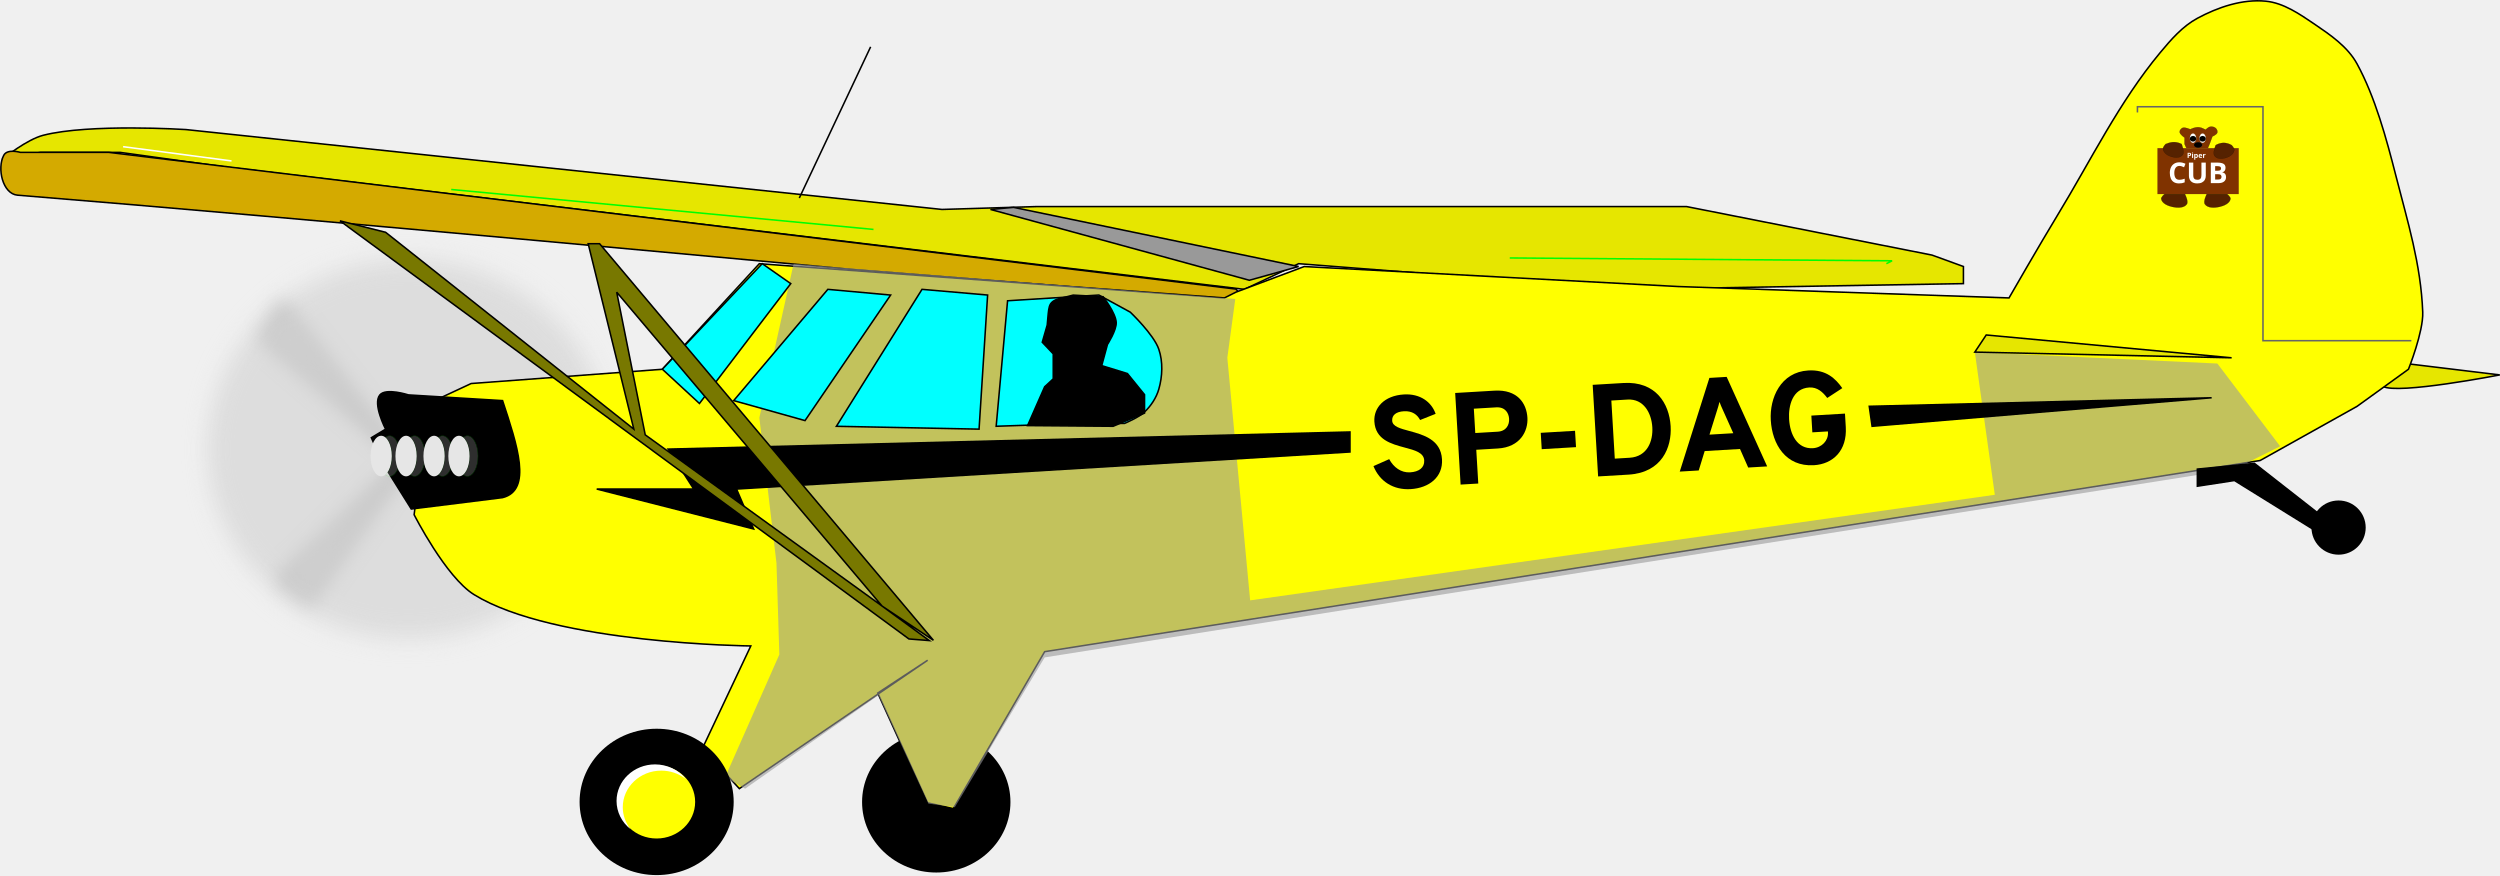
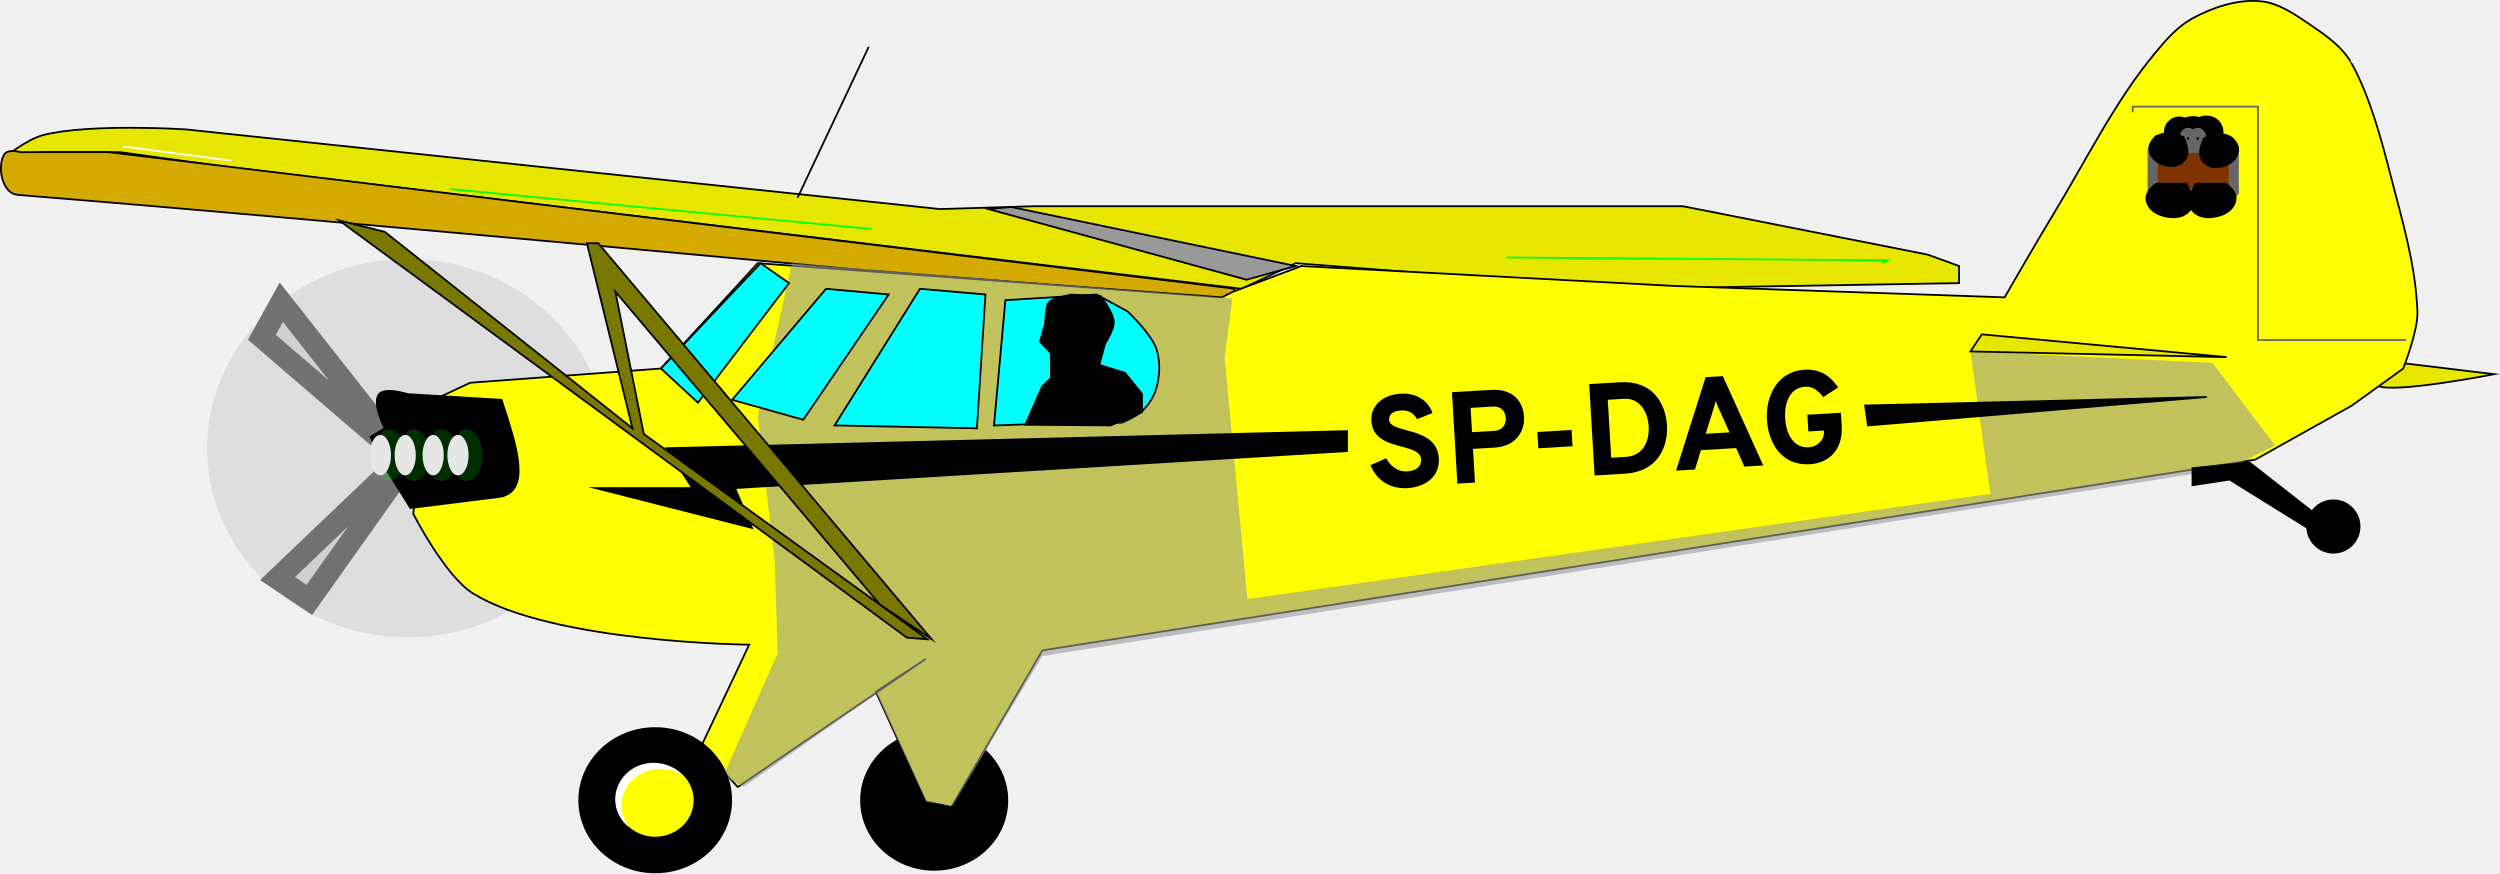
- <svg xmlns="http://www.w3.org/2000/svg" width="37.042mm" height="12.966mm" viewBox="0 0 131.25 45.944" id="svg13295" version="1.1">
-   <defs id="defs13297">
-     <filter style="color-interpolation-filters:sRGB" id="filter13970" x="-0.067" width="1.134" y="-0.078" height="1.156">
-       <feGaussianBlur stdDeviation="7.868" id="feGaussianBlur13972" />
-     </filter>
-     <filter style="color-interpolation-filters:sRGB" id="filter14022" x="-0.167" width="1.332" y="-0.159" height="1.313">
-       <feGaussianBlur stdDeviation="7.391" id="feGaussianBlur14024" />
-     </filter>
-   </defs>
-   <g id="layer1" transform="translate(504.0223,-253.9649)">
-     <g id="g14028" transform="matrix(0.07469575,0,0,0.08219493,-404.6747,231.4332)" style="opacity:0.528">
-       <ellipse ry="121.046" rx="141.221" cy="560.996" cx="-1042.997" id="path13948" style="opacity:1;fill:#cccccc;fill-opacity:1;stroke:none;stroke-width:0.5;stroke-linecap:round;stroke-linejoin:bevel;stroke-miterlimit:4;stroke-dasharray:none;stroke-dashoffset:0;stroke-opacity:1;filter:url(#filter13970)" />
-       <path transform="matrix(0.9315919,0,0,0.8733675,-69.73663,73.70759)" id="path13946" d="m -1140.2,450.954 95.37,117.378 -110.042,-91.702 z" style="fill:#b3b3b3;fill-rule:evenodd;stroke:#000000;stroke-width:1px;stroke-linecap:butt;stroke-linejoin:miter;stroke-opacity:1;filter:url(#filter14022)" />
-       <path style="fill:#b3b3b3;fill-rule:evenodd;stroke:#000000;stroke-width:1px;stroke-linecap:butt;stroke-linejoin:miter;stroke-opacity:1;filter:url(#filter14022)" d="m -1140.2,450.954 95.37,117.378 -110.042,-91.702 z" id="path14026" transform="matrix(0,-0.9315919,0.8733675,0,-1528.451,-417.7659)" />
-     </g>
-     <ellipse ry="3.7" rx="3.895" cy="296.074" cx="-454.869" id="ellipse13929" style="opacity:1;fill:#000000;fill-opacity:1;stroke:none;stroke-width:0.041;stroke-linecap:round;stroke-linejoin:bevel;stroke-miterlimit:4;stroke-dasharray:none;stroke-dashoffset:0;stroke-opacity:1" />
-     <path style="fill:#e6e600;fill-opacity:1;fill-rule:evenodd;stroke:#000000;stroke-width:0.082px;stroke-linecap:butt;stroke-linejoin:miter;stroke-opacity:1" d="m -503.826,262.265 c 0,0 1.205,-0.976 2.07,-1.198 2.42,-0.623 7.49,-0.3 7.49,-0.3 l 39.697,4.194 4.943,-0.15 h 34.154 l 12.883,2.547 1.648,0.599 v 0.899 l -17.676,0.3 -17.227,-1.348 -2.846,1.348 -53.628,-6.441 -5.393,-0.749 h -4.194 z" id="path13314" />
-     <path style="fill:#999999;fill-rule:evenodd;stroke:#000000;stroke-width:0.082px;stroke-linecap:butt;stroke-linejoin:miter;stroke-opacity:1" d="m -450.811,264.852 14.966,3.105 -2.587,0.722 -13.591,-3.718 z" id="path13316" />
-     <path style="fill:none;fill-rule:evenodd;stroke:#ffffff;stroke-width:0.082px;stroke-linecap:butt;stroke-linejoin:miter;stroke-opacity:1" d="m -497.562,261.666 5.692,0.749" id="path13318" />
-     <path style="fill:none;fill-rule:evenodd;stroke:#00ff00;stroke-width:0.082px;stroke-linecap:butt;stroke-linejoin:miter;stroke-opacity:1" d="m -480.335,263.913 22.17,2.097" id="path13320" />
-     <path style="fill:none;fill-rule:evenodd;stroke:#00ff00;stroke-width:0.082px;stroke-linecap:butt;stroke-linejoin:miter;stroke-opacity:1" d="m -424.76,267.508 20.073,0.15 -0.3,0.15" id="path13322" />
-     <path style="fill:#d4aa00;fill-rule:evenodd;stroke:#000000;stroke-width:0.082px;stroke-linecap:butt;stroke-linejoin:miter;stroke-opacity:1" d="m -503.826,262.115 c -0.369,0.689 -0.057,2.034 0.722,2.097 14.542,1.17 43.741,3.895 43.741,3.895 l 20.822,1.648 -0.599,-0.613 -59.17,-7.177 h -4.644 c 0,0 -0.682,-0.205 -0.872,0.15 z" id="path13324" />
-     <path style="fill:none;fill-rule:evenodd;stroke:#000000;stroke-width:0.082px;stroke-linecap:butt;stroke-linejoin:miter;stroke-opacity:1" d="m -462.06,264.362 3.745,-7.939" id="path13326" />
-     <path style="fill:#e6e600;fill-opacity:1;fill-rule:evenodd;stroke:#000000;stroke-width:0.082px;stroke-linecap:butt;stroke-linejoin:miter;stroke-opacity:1" d="m -377.723,273.05 4.943,0.599 c 0,0 -5.393,1.049 -6.142,0.599 -0.749,-0.449 1.648,-0.599 1.198,-1.198 z" id="path13937" />
-     <path style="fill:#ffff00;fill-rule:evenodd;stroke:#000000;stroke-width:0.082px;stroke-linecap:butt;stroke-linejoin:miter;stroke-opacity:1" d="m -481.534,275.147 -0.749,5.842 c 0,0 1.661,3.273 3.146,4.194 4.186,2.597 14.53,2.696 14.53,2.696 l -2.547,5.393 1.947,2.097 9.887,-6.741 -2.621,1.723 2.621,5.767 1.348,0.3 4.794,-8.239 63.814,-10.036 5.093,-2.846 2.696,-1.947 c 0,0 0.788,-1.967 0.749,-2.996 -0.097,-2.525 -0.792,-4.742 -1.417,-7.19 -0.489,-1.917 -1.082,-4.105 -2.029,-5.842 -0.49,-0.9 -1.399,-1.523 -2.247,-2.097 -0.777,-0.526 -1.613,-1.107 -2.547,-1.198 -1.229,-0.12 -2.508,0.312 -3.595,0.899 -0.777,0.42 -1.382,1.119 -1.947,1.798 -2.154,2.587 -3.643,5.663 -5.393,8.539 -0.873,1.434 -2.547,4.344 -2.547,4.344 l -17.377,-0.599 -19.624,-1.049 -3.595,1.348 -0.599,0.3 -24.417,-1.798 -5.093,5.543 -10.036,0.749 z" id="path13328" />
-     <path style="opacity:0.6;fill:#999999;fill-rule:evenodd;stroke:none;stroke-width:0.082px;stroke-linecap:butt;stroke-linejoin:miter;stroke-opacity:1" d="m -462.359,267.819 -1.798,8.078 0.899,7.64 0.15,4.794 -2.846,6.441 1.049,0.599 7.003,-4.906 2.621,5.692 1.386,0.187 4.719,-7.864 62.466,-9.887 2.397,-1.198 -3.296,-4.344 -12.733,-0.599 1.049,7.49 -39.097,5.543 -1.198,-12.733 0.418,-3.092 z" id="path13332" />
-     <path style="fill:#000000;fill-rule:evenodd;stroke:#000000;stroke-width:0.082px;stroke-linecap:butt;stroke-linejoin:miter;stroke-opacity:1" d="m -468.951,277.544 35.802,-0.899 v 1.049 l -32.207,1.947 0.899,2.097 -8.239,-2.097 h 5.093 z" id="path13874" />
-     <path style="fill:#000000;fill-rule:evenodd;stroke:#000000;stroke-width:0.082px;stroke-linecap:butt;stroke-linejoin:miter;stroke-opacity:1" d="m -405.885,275.297 0.15,1.049 17.826,-1.498 z" id="path13876" />
-     <g transform="matrix(0.08153359,-0.00483505,0.00483505,0.08153359,-462.8553,233.2219)" style="font-style:normal;font-variant:normal;font-weight:800;font-stretch:normal;font-size:84.266px;line-height:125%;font-family:Overpass;-inkscape-font-specification:'Overpass Ultra-Bold';text-align:center;letter-spacing:0px;word-spacing:0px;text-anchor:middle;fill:#000000;fill-opacity:1;stroke:none;stroke-width:1px;stroke-linecap:butt;stroke-linejoin:miter;stroke-opacity:1" id="text13878">
-       <path d="m 368.296,591.217 c 11.966,0 21.319,-6.488 21.319,-17.949 0,-12.724 -11.039,-16.432 -19.803,-19.381 -5.814,-1.938 -10.702,-3.539 -10.702,-7.247 0,-3.623 2.865,-5.646 7.837,-5.646 5.477,0 8.511,2.697 10.112,6.236 L 387.256,543.86 c -2.191,-7.752 -9.101,-13.651 -19.634,-13.651 -12.724,0 -19.971,7.415 -19.971,16.263 0,11.713 9.943,14.999 18.539,17.864 6.404,2.107 11.966,3.961 11.966,8.932 0,4.719 -3.792,7.163 -9.522,7.163 -5.73,0 -10.365,-3.792 -12.893,-9.269 l -10.365,3.876 c 3.371,10.028 11.797,16.179 22.92,16.179 z" id="path15193" />
-       <path d="m 400.59,590.206 h 11.376 v -21.741 h 13.904 c 14.409,0 20.14,-10.028 20.14,-18.623 0,-9.185 -5.224,-18.623 -20.14,-18.623 h -25.28 z m 25.785,-32.527 H 411.966 v -15.673 h 14.409 c 6.067,0 7.837,4.466 7.837,7.837 0,3.708 -2.107,7.837 -7.837,7.837 z" id="path15195" />
-       <path d="m 453.987,570.572 h 22.078 v -10.533 h -22.078 z" id="path15197" />
-       <path d="m 489.135,531.22 v 58.986 h 19.55 c 21.656,0 28.903,-16.011 28.903,-29.493 0,-14.662 -7.921,-29.493 -28.566,-29.493 z m 20.898,48.2 h -9.522 v -37.414 h 10.449 c 10.365,0 14.831,9.522 14.831,18.707 0,8.679 -4.129,18.707 -15.758,18.707 z" id="path15199" />
-       <path d="m 585.777,590.206 h 12.219 l -22.583,-58.986 h -11.123 l -22.583,58.986 h 12.219 l 4.55,-12.219 H 581.227 Z m -8.258,-22.583 h -15.336 l 5.814,-15.336 c 0.59,-1.517 1.433,-3.792 1.854,-5.309 0.421,1.517 1.264,3.792 1.854,5.309 z" id="path15201" />
-       <path d="m 628.025,591.217 c 12.387,0 21.909,-8.174 21.909,-23.257 v -8.679 h -21.656 v 10.786 h 10.028 v 0.674 c 0,5.224 -4.55,9.522 -10.28,9.522 -10.112,0 -14.157,-9.606 -14.157,-19.55 0,-8.595 3.286,-19.55 14.157,-19.55 5.14,0 8.511,3.455 11.123,7.415 l 10.028,-5.73 c -4.045,-6.488 -9.691,-12.64 -21.151,-12.64 -17.78,0 -25.954,16.179 -25.954,30.504 0,15.421 7.752,30.504 25.954,30.504 z" id="path15203" />
-     </g>
-     <path style="fill:#00ffff;fill-rule:evenodd;stroke:#000000;stroke-width:0.082px;stroke-linecap:butt;stroke-linejoin:miter;stroke-opacity:1" d="m -469.25,273.35 5.243,-5.543 1.498,1.049 -4.794,6.292 z" id="path13915" />
-     <path style="fill:#787800;fill-opacity:1;fill-rule:evenodd;stroke:#000000;stroke-width:0.082px;stroke-linecap:butt;stroke-linejoin:miter;stroke-opacity:1" d="m -486.177,265.56 29.872,21.952 1.071,0.085 -2.482,-1.814 -12.433,-8.988 -1.498,-7.49 13.931,16.478 2.696,1.798 -17.526,-20.822 h -0.599 l 2.397,9.737 -13.032,-10.336 z" id="path13882" />
-     <path style="fill:#000000;fill-rule:evenodd;stroke:#000000;stroke-width:0.082px;stroke-linecap:butt;stroke-linejoin:miter;stroke-opacity:1" d="m -477.639,280.091 c 1.567,-0.392 0.769,-2.754 0,-5.093 l -4.943,-0.3 c 0,0 -1.175,-0.381 -1.498,0 -0.393,0.464 0.3,1.798 0.3,1.798 l -0.749,0.449 0.599,1.348 1.498,2.397 z" id="path13884" />
-     <g id="g13893" transform="matrix(0.05532718,0,0,0.05532718,-447.1218,255.9518)">
-       <path id="path13886" transform="translate(-553.3091,134.615)" d="m -105.457,242.979 a 10.087,19.257 0 0 0 -3.99,1.596 10.087,19.257 0 0 1 6.078,17.66 10.087,19.257 0 0 1 -6.098,17.662 10.087,19.257 0 0 0 4.01,1.596 10.087,19.257 0 0 0 10.088,-19.258 10.087,19.257 0 0 0 -10.088,-19.256 z" style="opacity:0.181;fill:#ffffff;fill-opacity:1;stroke:#00ff00;stroke-width:0.5;stroke-linecap:round;stroke-linejoin:bevel;stroke-miterlimit:4;stroke-dasharray:none;stroke-dashoffset:0;stroke-opacity:1" />
-       <ellipse style="opacity:1;fill:#e6e6e6;fill-opacity:1;stroke:none;stroke-width:0.5;stroke-linecap:round;stroke-linejoin:bevel;stroke-miterlimit:4;stroke-dasharray:none;stroke-dashoffset:0;stroke-opacity:1" id="ellipse13888" cx="-666.766" cy="396.85" rx="10.087" ry="19.257" />
-     </g>
-     <g transform="matrix(0.05532718,0,0,0.05532718,-445.815,255.9518)" id="g13897">
-       <path style="opacity:0.181;fill:#ffffff;fill-opacity:1;stroke:#00ff00;stroke-width:0.5;stroke-linecap:round;stroke-linejoin:bevel;stroke-miterlimit:4;stroke-dasharray:none;stroke-dashoffset:0;stroke-opacity:1" d="m -105.457,242.979 a 10.087,19.257 0 0 0 -3.99,1.596 10.087,19.257 0 0 1 6.078,17.66 10.087,19.257 0 0 1 -6.098,17.662 10.087,19.257 0 0 0 4.01,1.596 10.087,19.257 0 0 0 10.088,-19.258 10.087,19.257 0 0 0 -10.088,-19.256 z" transform="translate(-553.3091,134.615)" id="path13899" />
-       <ellipse ry="19.257" rx="10.087" cy="396.85" cx="-666.766" id="ellipse13901" style="opacity:1;fill:#e6e6e6;fill-opacity:1;stroke:none;stroke-width:0.5;stroke-linecap:round;stroke-linejoin:bevel;stroke-miterlimit:4;stroke-dasharray:none;stroke-dashoffset:0;stroke-opacity:1" />
-     </g>
-     <g id="g13903" transform="matrix(0.05532718,0,0,0.05532718,-444.3448,255.9518)">
-       <path id="path13905" transform="translate(-553.3091,134.615)" d="m -105.457,242.979 a 10.087,19.257 0 0 0 -3.99,1.596 10.087,19.257 0 0 1 6.078,17.66 10.087,19.257 0 0 1 -6.098,17.662 10.087,19.257 0 0 0 4.01,1.596 10.087,19.257 0 0 0 10.088,-19.258 10.087,19.257 0 0 0 -10.088,-19.256 z" style="opacity:0.181;fill:#ffffff;fill-opacity:1;stroke:#00ff00;stroke-width:0.5;stroke-linecap:round;stroke-linejoin:bevel;stroke-miterlimit:4;stroke-dasharray:none;stroke-dashoffset:0;stroke-opacity:1" />
-       <ellipse style="opacity:1;fill:#e6e6e6;fill-opacity:1;stroke:none;stroke-width:0.5;stroke-linecap:round;stroke-linejoin:bevel;stroke-miterlimit:4;stroke-dasharray:none;stroke-dashoffset:0;stroke-opacity:1" id="ellipse13907" cx="-666.766" cy="396.85" rx="10.087" ry="19.257" />
-     </g>
-     <g transform="matrix(0.05532718,0,0,0.05532718,-443.038,255.9518)" id="g13909">
-       <path style="opacity:0.181;fill:#ffffff;fill-opacity:1;stroke:#00ff00;stroke-width:0.5;stroke-linecap:round;stroke-linejoin:bevel;stroke-miterlimit:4;stroke-dasharray:none;stroke-dashoffset:0;stroke-opacity:1" d="m -105.457,242.979 a 10.087,19.257 0 0 0 -3.99,1.596 10.087,19.257 0 0 1 6.078,17.66 10.087,19.257 0 0 1 -6.098,17.662 10.087,19.257 0 0 0 4.01,1.596 10.087,19.257 0 0 0 10.088,-19.258 10.087,19.257 0 0 0 -10.088,-19.256 z" transform="translate(-553.3091,134.615)" id="path13911" />
-       <ellipse ry="19.257" rx="10.087" cy="396.85" cx="-666.766" id="ellipse13913" style="opacity:1;fill:#e6e6e6;fill-opacity:1;stroke:none;stroke-width:0.5;stroke-linecap:round;stroke-linejoin:bevel;stroke-miterlimit:4;stroke-dasharray:none;stroke-dashoffset:0;stroke-opacity:1" />
-     </g>
-     <path style="fill:#00ffff;fill-rule:evenodd;stroke:#000000;stroke-width:0.082px;stroke-linecap:butt;stroke-linejoin:miter;stroke-opacity:1" d="m -460.562,269.156 3.296,0.3 -4.494,6.591 -3.745,-1.049 z" id="path13917" />
-     <path style="fill:#00ffff;fill-rule:evenodd;stroke:#000000;stroke-width:0.082px;stroke-linecap:butt;stroke-linejoin:miter;stroke-opacity:1" d="m -455.618,269.156 -4.494,7.19 7.49,0.15 0.449,-7.041 z" id="path13919" />
-     <path style="fill:#00ffff;fill-rule:evenodd;stroke:#000000;stroke-width:0.082px;stroke-linecap:butt;stroke-linejoin:miter;stroke-opacity:1" d="m -451.125,269.755 4.794,-0.3 1.648,0.899 c 0,0 1.234,1.172 1.498,1.947 0.225,0.662 0.193,1.425 0,2.097 -0.13,0.453 -0.409,0.872 -0.749,1.198 -0.29,0.279 -1.049,0.599 -1.049,0.599 h -2.397 l -4.344,0.15 z" id="path13923" />
-     <path style="fill:#000000;fill-rule:evenodd;stroke:#000000;stroke-width:0.079px;stroke-linecap:butt;stroke-linejoin:miter;stroke-opacity:1" d="m -450.078,276.311 0.899,-2.041 0.45,-0.416 v -1.311 l -0.577,-0.609 0.26,-0.902 c 0.095,-0.97 0.035,-1.144 0.509,-1.357 l 0.857,-0.218 1.57,0.085 c 0,0 0.667,0.848 0.69,1.354 0.019,0.414 -0.461,1.156 -0.461,1.156 l -0.3,1.108 1.349,0.416 0.899,1.108 v 0.97 l -1.649,0.693 z" id="path13921" />
-     <ellipse style="opacity:1;fill:#000000;fill-opacity:1;stroke:none;stroke-width:0.041;stroke-linecap:round;stroke-linejoin:bevel;stroke-miterlimit:4;stroke-dasharray:none;stroke-dashoffset:0;stroke-opacity:1" id="path13925" cx="-469.55" cy="296.067" rx="4.045" ry="3.842" />
-     <ellipse ry="1.921" rx="2.022" cy="296.067" cx="-469.55" id="ellipse13927" style="opacity:1;fill:#ffff00;fill-opacity:1;stroke:none;stroke-width:0.041;stroke-linecap:round;stroke-linejoin:bevel;stroke-miterlimit:4;stroke-dasharray:none;stroke-dashoffset:0;stroke-opacity:1" />
-     <path style="fill:#000000;fill-rule:evenodd;stroke:#000000;stroke-width:0.082px;stroke-linecap:butt;stroke-linejoin:miter;stroke-opacity:1" d="m -388.659,278.593 v 0.899 l 1.947,-0.3 4.344,2.696 0.15,-0.899 -3.445,-2.696 z" id="path13933" />
-     <circle style="opacity:1;fill:#000000;fill-opacity:1;stroke:none;stroke-width:0.041;stroke-linecap:round;stroke-linejoin:bevel;stroke-miterlimit:4;stroke-dasharray:none;stroke-dashoffset:0;stroke-opacity:1" id="path13935" cx="-381.244" cy="281.664" r="1.423" />
-     <path style="fill:#e6e600;fill-opacity:1;fill-rule:evenodd;stroke:#000000;stroke-width:0.082px;stroke-linecap:butt;stroke-linejoin:miter;stroke-opacity:1" d="m -400.343,272.451 0.599,-0.899 12.883,1.198 z" id="path13939" />
-     <path style="opacity:1;fill:#ffffff;fill-opacity:1;stroke:none;stroke-width:0.041;stroke-linecap:round;stroke-linejoin:bevel;stroke-miterlimit:4;stroke-dasharray:none;stroke-dashoffset:0;stroke-opacity:1" d="m -470.921,297.498 a 2.022,1.921 0 0 1 -0.407,-1.153 2.022,1.921 0 0 1 2.022,-1.921 2.022,1.921 0 0 1 1.288,0.441 2.022,1.921 0 0 0 -1.615,-0.768 2.022,1.921 0 0 0 -2.022,1.921 2.022,1.921 0 0 0 0.734,1.48 z" id="ellipse13941" />
-     <path style="fill:none;fill-rule:evenodd;stroke:#666666;stroke-width:0.082px;stroke-linecap:butt;stroke-linejoin:miter;stroke-opacity:1" d="m -377.424,271.852 h -7.79 v -12.283 h -6.591 v 0.3 0" id="path14045" />
-     <g id="g14937" transform="matrix(0.00839099,0,0,0.00839099,-380.0261,257.2486)">
-       <path id="path14907" d="m -1073.671,417.852 c 0,0 -32.18,-15.241 -47.092,-9.418 -9.944,3.883 -19.292,15.235 -18.837,25.9 0.664,15.565 30.61,35.319 30.61,35.319 v 40.028 l 11.773,25.9 h 134.211 l 11.773,-28.255 16.482,-44.737 c 0,0 26.846,-11.236 30.61,-23.546 2.902,-9.494 -2.187,-21.453 -9.418,-28.255 -8.875,-8.348 -23.297,-11.404 -35.319,-9.418 -11.168,1.845 -28.255,18.837 -28.255,18.837 -24.128,-10.447 -42.439,-27.873 -96.538,-2.355 z" style="fill:#803300;fill-rule:evenodd;stroke:#000000;stroke-width:1px;stroke-linecap:butt;stroke-linejoin:miter;stroke-opacity:1" />
-       <ellipse ry="17.659" rx="25.9" cy="515.567" cx="-1024.225" id="path14909" style="opacity:1;fill:#000000;fill-opacity:1;stroke:#666666;stroke-width:0.5;stroke-linecap:round;stroke-linejoin:bevel;stroke-miterlimit:4;stroke-dasharray:none;stroke-dashoffset:0;stroke-opacity:1" />
-       <ellipse ry="29.43" rx="20.012" cy="473.184" cx="-1056.012" id="path14911" style="opacity:1;fill:#ffffff;fill-opacity:1;stroke:#666666;stroke-width:0.504;stroke-linecap:round;stroke-linejoin:bevel;stroke-miterlimit:4;stroke-dasharray:none;stroke-dashoffset:0;stroke-opacity:1" />
-       <ellipse style="opacity:1;fill:#000000;fill-opacity:1;stroke:#666666;stroke-width:0.392;stroke-linecap:round;stroke-linejoin:bevel;stroke-miterlimit:4;stroke-dasharray:none;stroke-dashoffset:0;stroke-opacity:1" id="ellipse14913" cx="-1056.012" cy="476.957" rx="20.068" ry="17.714" />
-       <ellipse style="opacity:1;fill:#ffffff;fill-opacity:1;stroke:#666666;stroke-width:0.504;stroke-linecap:round;stroke-linejoin:bevel;stroke-miterlimit:4;stroke-dasharray:none;stroke-dashoffset:0;stroke-opacity:1" id="ellipse14915" cx="-996.012" cy="473.184" rx="20.012" ry="29.43" />
-       <ellipse ry="17.714" rx="20.068" cy="476.957" cx="-996.012" id="ellipse14917" style="opacity:1;fill:#000000;fill-opacity:1;stroke:#666666;stroke-width:0.392;stroke-linecap:round;stroke-linejoin:bevel;stroke-miterlimit:4;stroke-dasharray:none;stroke-dashoffset:0;stroke-opacity:1" />
-       <rect y="535.562" x="-1278.539" height="287.297" width="508.627" id="rect14919" style="opacity:1;fill:#803300;fill-opacity:1;stroke:#666666;stroke-width:0.462;stroke-linecap:round;stroke-linejoin:bevel;stroke-miterlimit:4;stroke-dasharray:none;stroke-dashoffset:0;stroke-opacity:1" />
-       <text id="text14921" y="754.557" x="-1014.807" style="font-style:normal;font-variant:normal;font-weight:bold;font-stretch:normal;line-height:0%;font-family:sans-serif;-inkscape-font-specification:'sans-serif Bold';text-align:center;letter-spacing:0px;word-spacing:0px;text-anchor:middle;fill:#ffffff;fill-opacity:1;stroke:none;stroke-width:1px;stroke-linecap:butt;stroke-linejoin:miter;stroke-opacity:1" xml:space="preserve">
-         <tspan y="754.557" x="-1014.807" id="tspan14923" style="font-size:180px;line-height:1.25">CUB</tspan>
-       </text>
-       <text id="text14925" y="596.8" x="-1024.225" style="font-style:normal;font-variant:normal;font-weight:bold;font-stretch:normal;line-height:0%;font-family:sans-serif;-inkscape-font-specification:'sans-serif Bold';text-align:center;letter-spacing:0px;word-spacing:0px;text-anchor:middle;fill:#ffffff;fill-opacity:1;stroke:none;stroke-width:1px;stroke-linecap:butt;stroke-linejoin:miter;stroke-opacity:1" xml:space="preserve">
-         <tspan y="596.8" x="-1024.225" id="tspan14927" style="font-size:45px;line-height:1.25">Piper</tspan>
-       </text>
-       <path id="path14929" d="m -1233.783,822.84 c 0,0 -23.282,18.377 -21.191,30.61 4.734,27.7 40.887,43.188 68.283,49.446 30.318,6.925 74.14,9.096 91.829,-16.482 12.258,-17.726 -11.773,-63.574 -11.773,-63.574 z" style="fill:#552200;fill-rule:evenodd;stroke:#000000;stroke-width:1px;stroke-linecap:butt;stroke-linejoin:miter;stroke-opacity:1" />
-       <path style="fill:#552200;fill-rule:evenodd;stroke:#000000;stroke-width:1px;stroke-linecap:butt;stroke-linejoin:miter;stroke-opacity:1" d="m -842.704,822.84 c 0,0 23.282,18.377 21.191,30.61 -4.734,27.7 -40.887,43.188 -68.283,49.446 -30.318,6.925 -74.14,9.096 -91.829,-16.482 -12.259,-17.726 11.773,-63.574 11.773,-63.574 z" id="path14931" />
-       <path style="fill:#552200;fill-rule:evenodd;stroke:#000000;stroke-width:0.887px;stroke-linecap:butt;stroke-linejoin:miter;stroke-opacity:1" d="m -1227.234,509.624 c 0,0 -18.276,18.402 -16.635,30.651 3.716,27.738 32.095,43.246 53.601,49.513 23.799,6.935 58.198,9.108 72.084,-16.504 9.623,-17.749 -9.242,-63.659 -9.242,-63.659 -41.2,-19.828 -70.944,-11.014 -99.808,0 z" id="path14933" />
-       <path id="path14935" d="m -814.301,516.687 c 0,0 18.276,18.402 16.635,30.651 -3.716,27.738 -32.095,43.246 -53.601,49.513 -23.799,6.935 -58.198,9.108 -72.084,-16.504 -9.623,-17.749 9.242,-63.659 9.242,-63.659 33.269,-18.716 66.539,-18.957 99.808,0 z" style="fill:#552200;fill-rule:evenodd;stroke:#000000;stroke-width:0.887px;stroke-linecap:butt;stroke-linejoin:miter;stroke-opacity:1" />
+ <svg xmlns="http://www.w3.org/2000/svg" version="1.1" width="114.145" height="39.871" viewBox="0,0,114.145,39.871">
+   <g transform="translate(-183.0383,-160.0442)">
+     <g data-paper-data="{&quot;isPaintingLayer&quot;:true}" stroke-dasharray="" stroke-dashoffset="0" style="mix-blend-mode: normal">
+       <g opacity="0.528">
+         <path d="M192.494,180.509c0,-4.768 4.098,-8.633 9.153,-8.633c5.055,0 9.153,3.865 9.153,8.633c0,4.768 -4.098,8.633 -9.153,8.633c-5.055,0 -9.153,-3.865 -9.153,-8.633z" fill="#cccccc" fill-rule="nonzero" stroke="none" stroke-width="0.5" stroke-linecap="round" stroke-linejoin="bevel" stroke-miterlimit="4" />
+         <path d="M195.882,173.845l5.758,7.311l-6.644,-5.712z" fill="#b3b3b3" fill-rule="evenodd" stroke="#000000" stroke-width="1" stroke-linecap="butt" stroke-linejoin="miter" stroke-miterlimit="10" />
+         <path d="M195.709,186.46l6.644,-6.336l-5.191,7.311z" fill="#b3b3b3" fill-rule="evenodd" stroke="#000000" stroke-width="1" stroke-linecap="butt" stroke-linejoin="miter" stroke-miterlimit="10" />
+       </g>
+       <path d="M222.313,196.588c0,-1.773 1.513,-3.21 3.379,-3.21c1.866,0 3.379,1.437 3.379,3.21c0,1.773 -1.513,3.21 -3.379,3.21c-1.866,0 -3.379,-1.437 -3.379,-3.21z" fill="#000000" fill-rule="nonzero" stroke="none" stroke-width="0.041" stroke-linecap="round" stroke-linejoin="bevel" stroke-miterlimit="4" />
+       <path d="M183.213,167.251c0,0 1.046,-0.847 1.796,-1.04c2.1,-0.54 6.499,-0.26 6.499,-0.26l34.444,3.639l4.289,-0.13h29.635l11.178,2.21l1.43,0.52v0.78l-15.337,0.26l-14.948,-1.17l-2.47,1.17l-46.532,-5.589l-4.679,-0.65h-3.639z" fill="#e6e600" fill-rule="evenodd" stroke="#000000" stroke-width="0.082" stroke-linecap="butt" stroke-linejoin="miter" stroke-miterlimit="10" />
+       <path d="M229.214,169.496l12.986,2.694l-2.245,0.626l-11.793,-3.226z" fill="#999999" fill-rule="evenodd" stroke="#000000" stroke-width="0.082" stroke-linecap="butt" stroke-linejoin="miter" stroke-miterlimit="10" />
+       <path d="M193.588,167.381l-4.939,-0.65" fill="none" fill-rule="evenodd" stroke="#ffffff" stroke-width="0.082" stroke-linecap="butt" stroke-linejoin="miter" stroke-miterlimit="10" />
+       <path d="M203.596,168.681l19.237,1.82" fill="none" fill-rule="evenodd" stroke="#00ff00" stroke-width="0.082" stroke-linecap="butt" stroke-linejoin="miter" stroke-miterlimit="10" />
+       <path d="M251.818,171.801l17.417,0.13l-0.26,0.13" fill="none" fill-rule="evenodd" stroke="#00ff00" stroke-width="0.082" stroke-linecap="butt" stroke-linejoin="miter" stroke-miterlimit="10" />
+       <path d="M183.969,166.991h4.029l51.342,6.227l0.52,0.532l-18.067,-1.43c0,0 -25.336,-2.364 -37.954,-3.379c-0.676,-0.054 -0.946,-1.222 -0.626,-1.82c0.165,-0.308 0.756,-0.13 0.756,-0.13z" fill="#d4aa00" fill-rule="evenodd" stroke="#000000" stroke-width="0.082" stroke-linecap="butt" stroke-linejoin="miter" stroke-miterlimit="10" />
+       <path d="M219.454,169.071l3.249,-6.889" fill="none" fill-rule="evenodd" stroke="#000000" stroke-width="0.082" stroke-linecap="butt" stroke-linejoin="miter" stroke-miterlimit="10" />
+       <path d="M292.632,176.61l4.289,0.52c0,0 -4.679,0.91 -5.329,0.52c-0.65,-0.39 1.43,-0.52 1.04,-1.04z" fill="#e6e600" fill-rule="evenodd" stroke="#000000" stroke-width="0.082" stroke-linecap="butt" stroke-linejoin="miter" stroke-miterlimit="10" />
+       <path d="M204.506,177.52l8.709,-0.65l4.419,-4.809l21.187,1.56l0.52,-0.26l3.119,-1.17l17.027,0.91l15.078,0.52c0,0 1.452,-2.525 2.21,-3.769c1.519,-2.495 2.81,-5.164 4.679,-7.409c0.49,-0.589 1.015,-1.195 1.69,-1.56c0.943,-0.509 2.053,-0.884 3.119,-0.78c0.81,0.079 1.536,0.583 2.21,1.04c0.736,0.499 1.524,1.039 1.95,1.82c0.821,1.508 1.336,3.406 1.76,5.069c0.542,2.124 1.145,4.048 1.229,6.239c0.034,0.893 -0.65,2.6 -0.65,2.6l-2.34,1.69l-4.419,2.47l-55.371,8.709l-4.159,7.149l-1.17,-0.26l-2.275,-5.004l2.275,-1.495l-8.579,5.849l-1.69,-1.82l2.21,-4.679c0,0 -8.976,-0.086 -12.608,-2.34c-1.288,-0.8 -2.73,-3.639 -2.73,-3.639l0.65,-5.069z" fill="#ffff00" fill-rule="evenodd" stroke="#000000" stroke-width="0.082" stroke-linecap="butt" stroke-linejoin="miter" stroke-miterlimit="10" />
+       <path d="M239.313,173.667l-0.363,2.683l1.04,11.048l33.924,-4.809l-0.91,-6.499l11.048,0.52l2.86,3.769l-2.08,1.04l-54.201,8.579l-4.094,6.824l-1.202,-0.162l-2.275,-4.939l-6.077,4.257l-0.91,-0.52l2.47,-5.589l-0.13,-4.159l-0.78,-6.629l1.56,-7.009z" fill="#999999" fill-rule="evenodd" stroke="none" stroke-width="0.082" stroke-linecap="butt" stroke-linejoin="miter" stroke-miterlimit="10" opacity="0.6" />
+       <path d="M213.475,180.509l31.065,-0.78v0.91l-27.945,1.69l0.78,1.82l-7.149,-1.82h4.419z" fill="#000000" fill-rule="evenodd" stroke="#000000" stroke-width="0.082" stroke-linecap="butt" stroke-linejoin="miter" stroke-miterlimit="10" />
+       <path d="M283.793,178.17l-15.467,1.3l-0.13,-0.91z" fill="#000000" fill-rule="evenodd" stroke="#000000" stroke-width="0.082" stroke-linecap="butt" stroke-linejoin="miter" stroke-miterlimit="10" />
+       <g fill="#000000" fill-rule="nonzero" stroke="none" stroke-width="1" stroke-linecap="butt" stroke-linejoin="miter" stroke-miterlimit="10">
+         <path d="M245.61,181.284l0.717,-0.318c0.202,0.377 0.546,0.626 0.951,0.602c0.405,-0.024 0.663,-0.213 0.644,-0.547c-0.021,-0.352 -0.422,-0.46 -0.884,-0.582c-0.62,-0.167 -1.337,-0.357 -1.386,-1.186c-0.037,-0.626 0.444,-1.181 1.345,-1.234c0.745,-0.044 1.259,0.344 1.446,0.883l-0.707,0.281c-0.128,-0.244 -0.354,-0.422 -0.742,-0.399c-0.352,0.021 -0.546,0.176 -0.531,0.432c0.016,0.262 0.368,0.355 0.788,0.468c0.632,0.172 1.429,0.388 1.482,1.288c0.048,0.811 -0.586,1.309 -1.433,1.359c-0.787,0.047 -1.409,-0.353 -1.689,-1.048z" />
+         <path d="M249.332,177.952l1.788,-0.106c1.055,-0.063 1.464,0.583 1.503,1.233c0.036,0.608 -0.327,1.342 -1.347,1.402l-0.984,0.058l0.091,1.538l-0.805,0.048zM251.789,179.129c-0.014,-0.238 -0.158,-0.547 -0.587,-0.522l-1.019,0.06l0.066,1.109l1.019,-0.06c0.405,-0.024 0.537,-0.325 0.522,-0.587z" />
+         <path d="M253.231,179.767l1.562,-0.093l0.044,0.745l-1.562,0.093z" />
+         <path d="M257.003,177.497c1.461,-0.087 2.083,0.929 2.145,1.967c0.057,0.954 -0.389,2.117 -1.921,2.208l-1.383,0.082l-0.247,-4.173zM258.313,179.513c-0.039,-0.65 -0.394,-1.305 -1.128,-1.261l-0.739,0.044l0.157,2.647l0.674,-0.04c0.823,-0.049 1.073,-0.776 1.036,-1.39z" />
+         <path d="M262.308,180.503l-1.61,0.095l-0.271,0.884l-0.864,0.051l1.35,-4.268l0.787,-0.047l1.845,4.078l-0.864,0.051zM261.526,178.725c-0.048,-0.105 -0.117,-0.262 -0.153,-0.368c-0.023,0.109 -0.074,0.274 -0.109,0.383l-0.347,1.109l1.085,-0.064z" />
+         <path d="M263.71,179.193c-0.06,-1.013 0.45,-2.192 1.708,-2.267c0.811,-0.048 1.236,0.363 1.549,0.805l-0.685,0.447c-0.201,-0.269 -0.454,-0.5 -0.818,-0.478c-0.769,0.046 -0.956,0.834 -0.92,1.442c0.042,0.703 0.368,1.366 1.084,1.324c0.405,-0.024 0.709,-0.347 0.687,-0.717l-0.003,-0.048l-0.709,0.042l-0.045,-0.763l1.532,-0.091l0.036,0.614c0.063,1.067 -0.576,1.685 -1.452,1.737c-1.288,0.076 -1.899,-0.958 -1.964,-2.049z" />
+       </g>
+       <path d="M213.215,176.87l4.549,-4.809l1.3,0.91l-4.159,5.459z" fill="#00ffff" fill-rule="evenodd" stroke="#000000" stroke-width="0.082" stroke-linecap="butt" stroke-linejoin="miter" stroke-miterlimit="10" />
+       <path d="M200.607,170.631l11.308,8.969l-2.08,-8.449h0.52l15.207,18.067l-2.34,-1.56l-12.088,-14.298l1.3,6.499l10.788,7.799l2.153,1.574l-0.93,-0.073l-25.92,-19.048z" fill="#787800" fill-rule="evenodd" stroke="#000000" stroke-width="0.082" stroke-linecap="butt" stroke-linejoin="miter" stroke-miterlimit="10" />
+       <path d="M201.777,183.239l-1.3,-2.08l-0.52,-1.17l0.65,-0.39c0,0 -0.601,-1.158 -0.26,-1.56c0.28,-0.331 1.3,0 1.3,0l4.289,0.26c0.667,2.029 1.36,4.079 0,4.419z" fill="#000000" fill-rule="evenodd" stroke="#000000" stroke-width="0.082" stroke-linecap="butt" stroke-linejoin="miter" stroke-miterlimit="10" />
+       <g fill-rule="nonzero" stroke-width="0.5" stroke-linecap="round" stroke-linejoin="bevel" stroke-miterlimit="4">
+         <path d="M201.274,180.825c0,0.245 -0.051,0.48 -0.142,0.654c-0.091,0.173 -0.214,0.271 -0.342,0.271c-0.066,-0 -0.132,-0.026 -0.193,-0.077c0.177,-0.146 0.292,-0.479 0.293,-0.848c-0,-0.368 -0.115,-0.701 -0.292,-0.848c0.06,-0.05 0.126,-0.076 0.192,-0.077c0.267,-0 0.484,0.414 0.484,0.924z" fill="#ffffff" stroke="#00ff00" opacity="0.181" />
+         <path d="M199.922,180.825c0,-0.511 0.217,-0.924 0.484,-0.924c0.267,0 0.484,0.414 0.484,0.924c0,0.511 -0.217,0.924 -0.484,0.924c-0.267,0 -0.484,-0.414 -0.484,-0.924z" fill="#e6e6e6" stroke="none" />
+       </g>
+       <g fill-rule="nonzero" stroke-width="0.5" stroke-linecap="round" stroke-linejoin="bevel" stroke-miterlimit="4">
+         <path d="M202.408,180.825c0,0.245 -0.051,0.48 -0.142,0.654c-0.091,0.173 -0.214,0.271 -0.342,0.271c-0.066,-0 -0.132,-0.026 -0.193,-0.077c0.177,-0.146 0.292,-0.479 0.293,-0.848c-0,-0.368 -0.115,-0.701 -0.292,-0.848c0.06,-0.05 0.126,-0.076 0.192,-0.077c0.267,-0 0.484,0.414 0.484,0.924z" fill="#ffffff" stroke="#00ff00" opacity="0.181" />
+         <path d="M201.055,180.825c0,-0.511 0.217,-0.924 0.484,-0.924c0.267,0 0.484,0.414 0.484,0.924c0,0.511 -0.217,0.924 -0.484,0.924c-0.267,0 -0.484,-0.414 -0.484,-0.924z" fill="#e6e6e6" stroke="none" />
+       </g>
+       <g fill-rule="nonzero" stroke-width="0.5" stroke-linecap="round" stroke-linejoin="bevel" stroke-miterlimit="4">
+         <path d="M203.684,180.825c0,0.245 -0.051,0.48 -0.142,0.654c-0.091,0.173 -0.214,0.271 -0.342,0.271c-0.066,-0 -0.132,-0.026 -0.193,-0.077c0.177,-0.146 0.292,-0.479 0.293,-0.848c-0,-0.368 -0.115,-0.701 -0.292,-0.848c0.06,-0.05 0.126,-0.076 0.192,-0.077c0.267,-0 0.484,0.414 0.484,0.924z" fill="#ffffff" stroke="#00ff00" opacity="0.181" />
+         <path d="M202.331,180.825c0,-0.511 0.217,-0.924 0.484,-0.924c0.267,0 0.484,0.414 0.484,0.924c0,0.511 -0.217,0.924 -0.484,0.924c-0.267,0 -0.484,-0.414 -0.484,-0.924z" fill="#e6e6e6" stroke="none" />
+       </g>
+       <g fill-rule="nonzero" stroke-width="0.5" stroke-linecap="round" stroke-linejoin="bevel" stroke-miterlimit="4">
+         <path d="M204.818,180.825c0,0.245 -0.051,0.48 -0.142,0.654c-0.091,0.173 -0.214,0.271 -0.342,0.271c-0.066,-0 -0.132,-0.026 -0.193,-0.077c0.177,-0.146 0.292,-0.479 0.293,-0.848c-0,-0.368 -0.115,-0.701 -0.292,-0.848c0.06,-0.05 0.126,-0.076 0.192,-0.077c0.267,-0 0.484,0.414 0.484,0.924z" fill="#ffffff" stroke="#00ff00" opacity="0.181" />
+         <path d="M203.465,180.825c0,-0.511 0.217,-0.924 0.484,-0.924c0.267,0 0.484,0.414 0.484,0.924c0,0.511 -0.217,0.924 -0.484,0.924c-0.267,0 -0.484,-0.414 -0.484,-0.924z" fill="#e6e6e6" stroke="none" />
+       </g>
+       <path d="M220.753,173.23l2.86,0.26l-3.899,5.719l-3.249,-0.91z" fill="#00ffff" fill-rule="evenodd" stroke="#000000" stroke-width="0.082" stroke-linecap="butt" stroke-linejoin="miter" stroke-miterlimit="10" />
+       <path d="M228.032,173.49l-0.39,6.109l-6.499,-0.13l3.899,-6.239z" fill="#00ffff" fill-rule="evenodd" stroke="#000000" stroke-width="0.082" stroke-linecap="butt" stroke-linejoin="miter" stroke-miterlimit="10" />
+       <path d="M228.942,173.75l4.159,-0.26l1.43,0.78c0,0 1.071,1.017 1.3,1.69c0.195,0.574 0.167,1.237 0,1.82c-0.113,0.393 -0.355,0.757 -0.65,1.04c-0.252,0.242 -0.91,0.52 -0.91,0.52h-2.08l-3.769,0.13z" fill="#00ffff" fill-rule="evenodd" stroke="#000000" stroke-width="0.082" stroke-linecap="butt" stroke-linejoin="miter" stroke-miterlimit="10" />
+       <path d="M229.85,179.439l0.78,-1.771l0.39,-0.361v-1.137l-0.501,-0.529l0.226,-0.783c0.082,-0.842 0.031,-0.993 0.442,-1.177l0.744,-0.189l1.362,0.073c0,0 0.579,0.736 0.599,1.175c0.017,0.36 -0.4,1.003 -0.4,1.003l-0.26,0.962l1.17,0.361l0.78,0.962v0.841l-1.431,0.601z" fill="#000000" fill-rule="evenodd" stroke="#000000" stroke-width="0.079" stroke-linecap="butt" stroke-linejoin="miter" stroke-miterlimit="10" />
+       <path d="M209.445,196.581c0,-1.841 1.571,-3.334 3.509,-3.334c1.938,0 3.509,1.493 3.509,3.334c0,1.841 -1.571,3.334 -3.509,3.334c-1.938,0 -3.509,-1.493 -3.509,-3.334z" fill="#000000" fill-rule="nonzero" stroke="none" stroke-width="0.041" stroke-linecap="round" stroke-linejoin="bevel" stroke-miterlimit="4" />
+       <path d="M211.2,196.581c0,-0.921 0.786,-1.667 1.755,-1.667c0.969,0 1.755,0.746 1.755,1.667c0,0.921 -0.786,1.667 -1.755,1.667c-0.969,0 -1.755,-0.746 -1.755,-1.667z" fill="#ffff00" fill-rule="nonzero" stroke="none" stroke-width="0.041" stroke-linecap="round" stroke-linejoin="bevel" stroke-miterlimit="4" />
+       <path d="M285.743,181.159l2.99,2.34l-0.13,0.78l-3.769,-2.34l-1.69,0.26v-0.78z" fill="#000000" fill-rule="evenodd" stroke="#000000" stroke-width="0.082" stroke-linecap="butt" stroke-linejoin="miter" stroke-miterlimit="10" />
+       <path d="M288.342,184.084c0,-0.682 0.553,-1.235 1.235,-1.235c0.682,0 1.235,0.553 1.235,1.235c0,0.682 -0.553,1.235 -1.235,1.235c-0.682,0 -1.235,-0.553 -1.235,-1.235z" fill="#000000" fill-rule="nonzero" stroke="none" stroke-width="0.041" stroke-linecap="round" stroke-linejoin="bevel" stroke-miterlimit="4" />
+       <path d="M273.005,176.09l0.52,-0.78l11.178,1.04z" fill="#e6e600" fill-rule="evenodd" stroke="#000000" stroke-width="0.082" stroke-linecap="butt" stroke-linejoin="miter" stroke-miterlimit="10" />
+       <path d="M211.128,196.539c0,-0.442 0.185,-0.866 0.514,-1.179c0.329,-0.313 0.775,-0.488 1.241,-0.488c0.551,0.001 1.07,0.247 1.401,0.666c-0.314,-0.247 -0.71,-0.383 -1.118,-0.383c-0.465,-0 -0.912,0.176 -1.241,0.488c-0.329,0.313 -0.514,0.737 -0.514,1.179c0.001,0.361 0.125,0.712 0.353,1.001c-0.403,-0.316 -0.637,-0.787 -0.637,-1.284z" fill="#ffffff" fill-rule="nonzero" stroke="none" stroke-width="0.041" stroke-linecap="round" stroke-linejoin="bevel" stroke-miterlimit="4" />
+       <path d="M292.892,175.57h-6.759v-10.658h-5.719v0.26v0" fill="none" fill-rule="evenodd" stroke="#666666" stroke-width="0.082" stroke-linecap="butt" stroke-linejoin="miter" stroke-miterlimit="10" />
+       <g>
+         <path d="M283.519,165.958c0,0 0.124,-0.124 0.206,-0.137c0.088,-0.014 0.193,0.008 0.257,0.069c0.053,0.05 0.09,0.137 0.069,0.206c-0.027,0.09 -0.223,0.171 -0.223,0.171l-0.12,0.326l-0.086,0.206h-0.977l-0.086,-0.189v-0.291c0,0 -0.218,-0.144 -0.223,-0.257c-0.003,-0.078 0.065,-0.16 0.137,-0.189c0.109,-0.042 0.343,0.069 0.343,0.069c0.394,-0.186 0.527,-0.059 0.703,0.017z" fill="#803300" fill-rule="evenodd" stroke="#000000" stroke-width="1" stroke-linecap="butt" stroke-linejoin="miter" stroke-miterlimit="10" />
+         <path d="M282.988,166.652c0,-0.071 0.084,-0.129 0.189,-0.129c0.104,0 0.189,0.058 0.189,0.129c0,0.071 -0.084,0.129 -0.189,0.129c-0.104,0 -0.189,-0.058 -0.189,-0.129z" fill="#000000" fill-rule="nonzero" stroke="#666666" stroke-width="0.5" stroke-linecap="round" stroke-linejoin="bevel" stroke-miterlimit="4" />
+         <path d="M282.799,166.344c0,-0.118 0.065,-0.214 0.146,-0.214c0.08,0 0.146,0.096 0.146,0.214c0,0.118 -0.065,0.214 -0.146,0.214c-0.08,0 -0.146,-0.096 -0.146,-0.214z" fill="#ffffff" fill-rule="nonzero" stroke="#666666" stroke-width="0.504" stroke-linecap="round" stroke-linejoin="bevel" stroke-miterlimit="4" />
+         <path d="M282.799,166.371c0,-0.071 0.065,-0.129 0.146,-0.129c0.081,0 0.146,0.058 0.146,0.129c0,0.071 -0.065,0.129 -0.146,0.129c-0.081,0 -0.146,-0.058 -0.146,-0.129z" fill="#000000" fill-rule="nonzero" stroke="#666666" stroke-width="0.392" stroke-linecap="round" stroke-linejoin="bevel" stroke-miterlimit="4" />
+         <path d="M283.236,166.344c0,-0.118 0.065,-0.214 0.146,-0.214c0.08,0 0.146,0.096 0.146,0.214c0,0.118 -0.065,0.214 -0.146,0.214c-0.08,0 -0.146,-0.096 -0.146,-0.214z" fill="#ffffff" fill-rule="nonzero" stroke="#666666" stroke-width="0.504" stroke-linecap="round" stroke-linejoin="bevel" stroke-miterlimit="4" />
+         <path d="M283.236,166.371c0,-0.071 0.065,-0.129 0.146,-0.129c0.081,0 0.146,0.058 0.146,0.129c0,0.071 -0.065,0.129 -0.146,0.129c-0.081,0 -0.146,-0.058 -0.146,-0.129z" fill="#000000" fill-rule="nonzero" stroke="#666666" stroke-width="0.392" stroke-linecap="round" stroke-linejoin="bevel" stroke-miterlimit="4" />
+         <path d="M281.325,168.89v-2.092h3.703v2.092z" fill="#803300" fill-rule="nonzero" stroke="#666666" stroke-width="0.462" stroke-linecap="round" stroke-linejoin="bevel" stroke-miterlimit="4" />
+         <text transform="translate(290.6335,162.8987) scale(0.00728,0.00728)" font-size="16" xml:space="preserve" fill="#ffffff" fill-rule="nonzero" stroke="none" stroke-width="1" stroke-linecap="butt" stroke-linejoin="miter" stroke-miterlimit="10" stroke-dasharray="" stroke-dashoffset="0" font-family="sans-serif" font-weight="bold" text-anchor="middle" style="mix-blend-mode: normal">
+           <tspan x="0" dy="0">CUB</tspan>
+         </text>
+         <text transform="translate(290.6335,162.8987) scale(0.00728,0.00728)" font-size="16" xml:space="preserve" fill="#ffffff" fill-rule="nonzero" stroke="none" stroke-width="1" stroke-linecap="butt" stroke-linejoin="miter" stroke-miterlimit="10" stroke-dasharray="" stroke-dashoffset="0" font-family="sans-serif" font-weight="bold" text-anchor="middle" style="mix-blend-mode: normal">
+           <tspan x="0" dy="0">Piper</tspan>
+         </text>
+         <path d="M282.576,168.89c0,0 0.175,0.334 0.086,0.463c-0.129,0.186 -0.448,0.17 -0.669,0.12c-0.199,-0.046 -0.463,-0.158 -0.497,-0.36c-0.015,-0.089 0.154,-0.223 0.154,-0.223z" fill="#552200" fill-rule="evenodd" stroke="#000000" stroke-width="1" stroke-linecap="butt" stroke-linejoin="miter" stroke-miterlimit="10" />
+         <path d="M284.498,168.89c0,0 0.17,0.134 0.154,0.223c-0.034,0.202 -0.298,0.314 -0.497,0.36c-0.221,0.05 -0.54,0.066 -0.669,-0.12c-0.089,-0.129 0.086,-0.463 0.086,-0.463z" fill="#552200" fill-rule="evenodd" stroke="#000000" stroke-width="1" stroke-linecap="butt" stroke-linejoin="miter" stroke-miterlimit="10" />
+         <path d="M282.425,166.609c0,0 0.137,0.334 0.067,0.463c-0.101,0.186 -0.352,0.171 -0.525,0.12c-0.157,-0.046 -0.363,-0.159 -0.39,-0.36c-0.012,-0.089 0.121,-0.223 0.121,-0.223c0.21,-0.08 0.427,-0.144 0.727,0z" fill="#552200" fill-rule="evenodd" stroke="#000000" stroke-width="0.887" stroke-linecap="butt" stroke-linejoin="miter" stroke-miterlimit="10" />
+         <path d="M284.705,166.661c0,0 0.133,0.134 0.121,0.223c-0.027,0.202 -0.234,0.315 -0.39,0.36c-0.173,0.05 -0.424,0.066 -0.525,-0.12c-0.07,-0.129 0.067,-0.463 0.067,-0.463c0.242,-0.136 0.484,-0.138 0.727,0z" fill="#552200" fill-rule="evenodd" stroke="#000000" stroke-width="0.887" stroke-linecap="butt" stroke-linejoin="miter" stroke-miterlimit="10" />
+       </g>
    </g>
  </g>
</svg>
